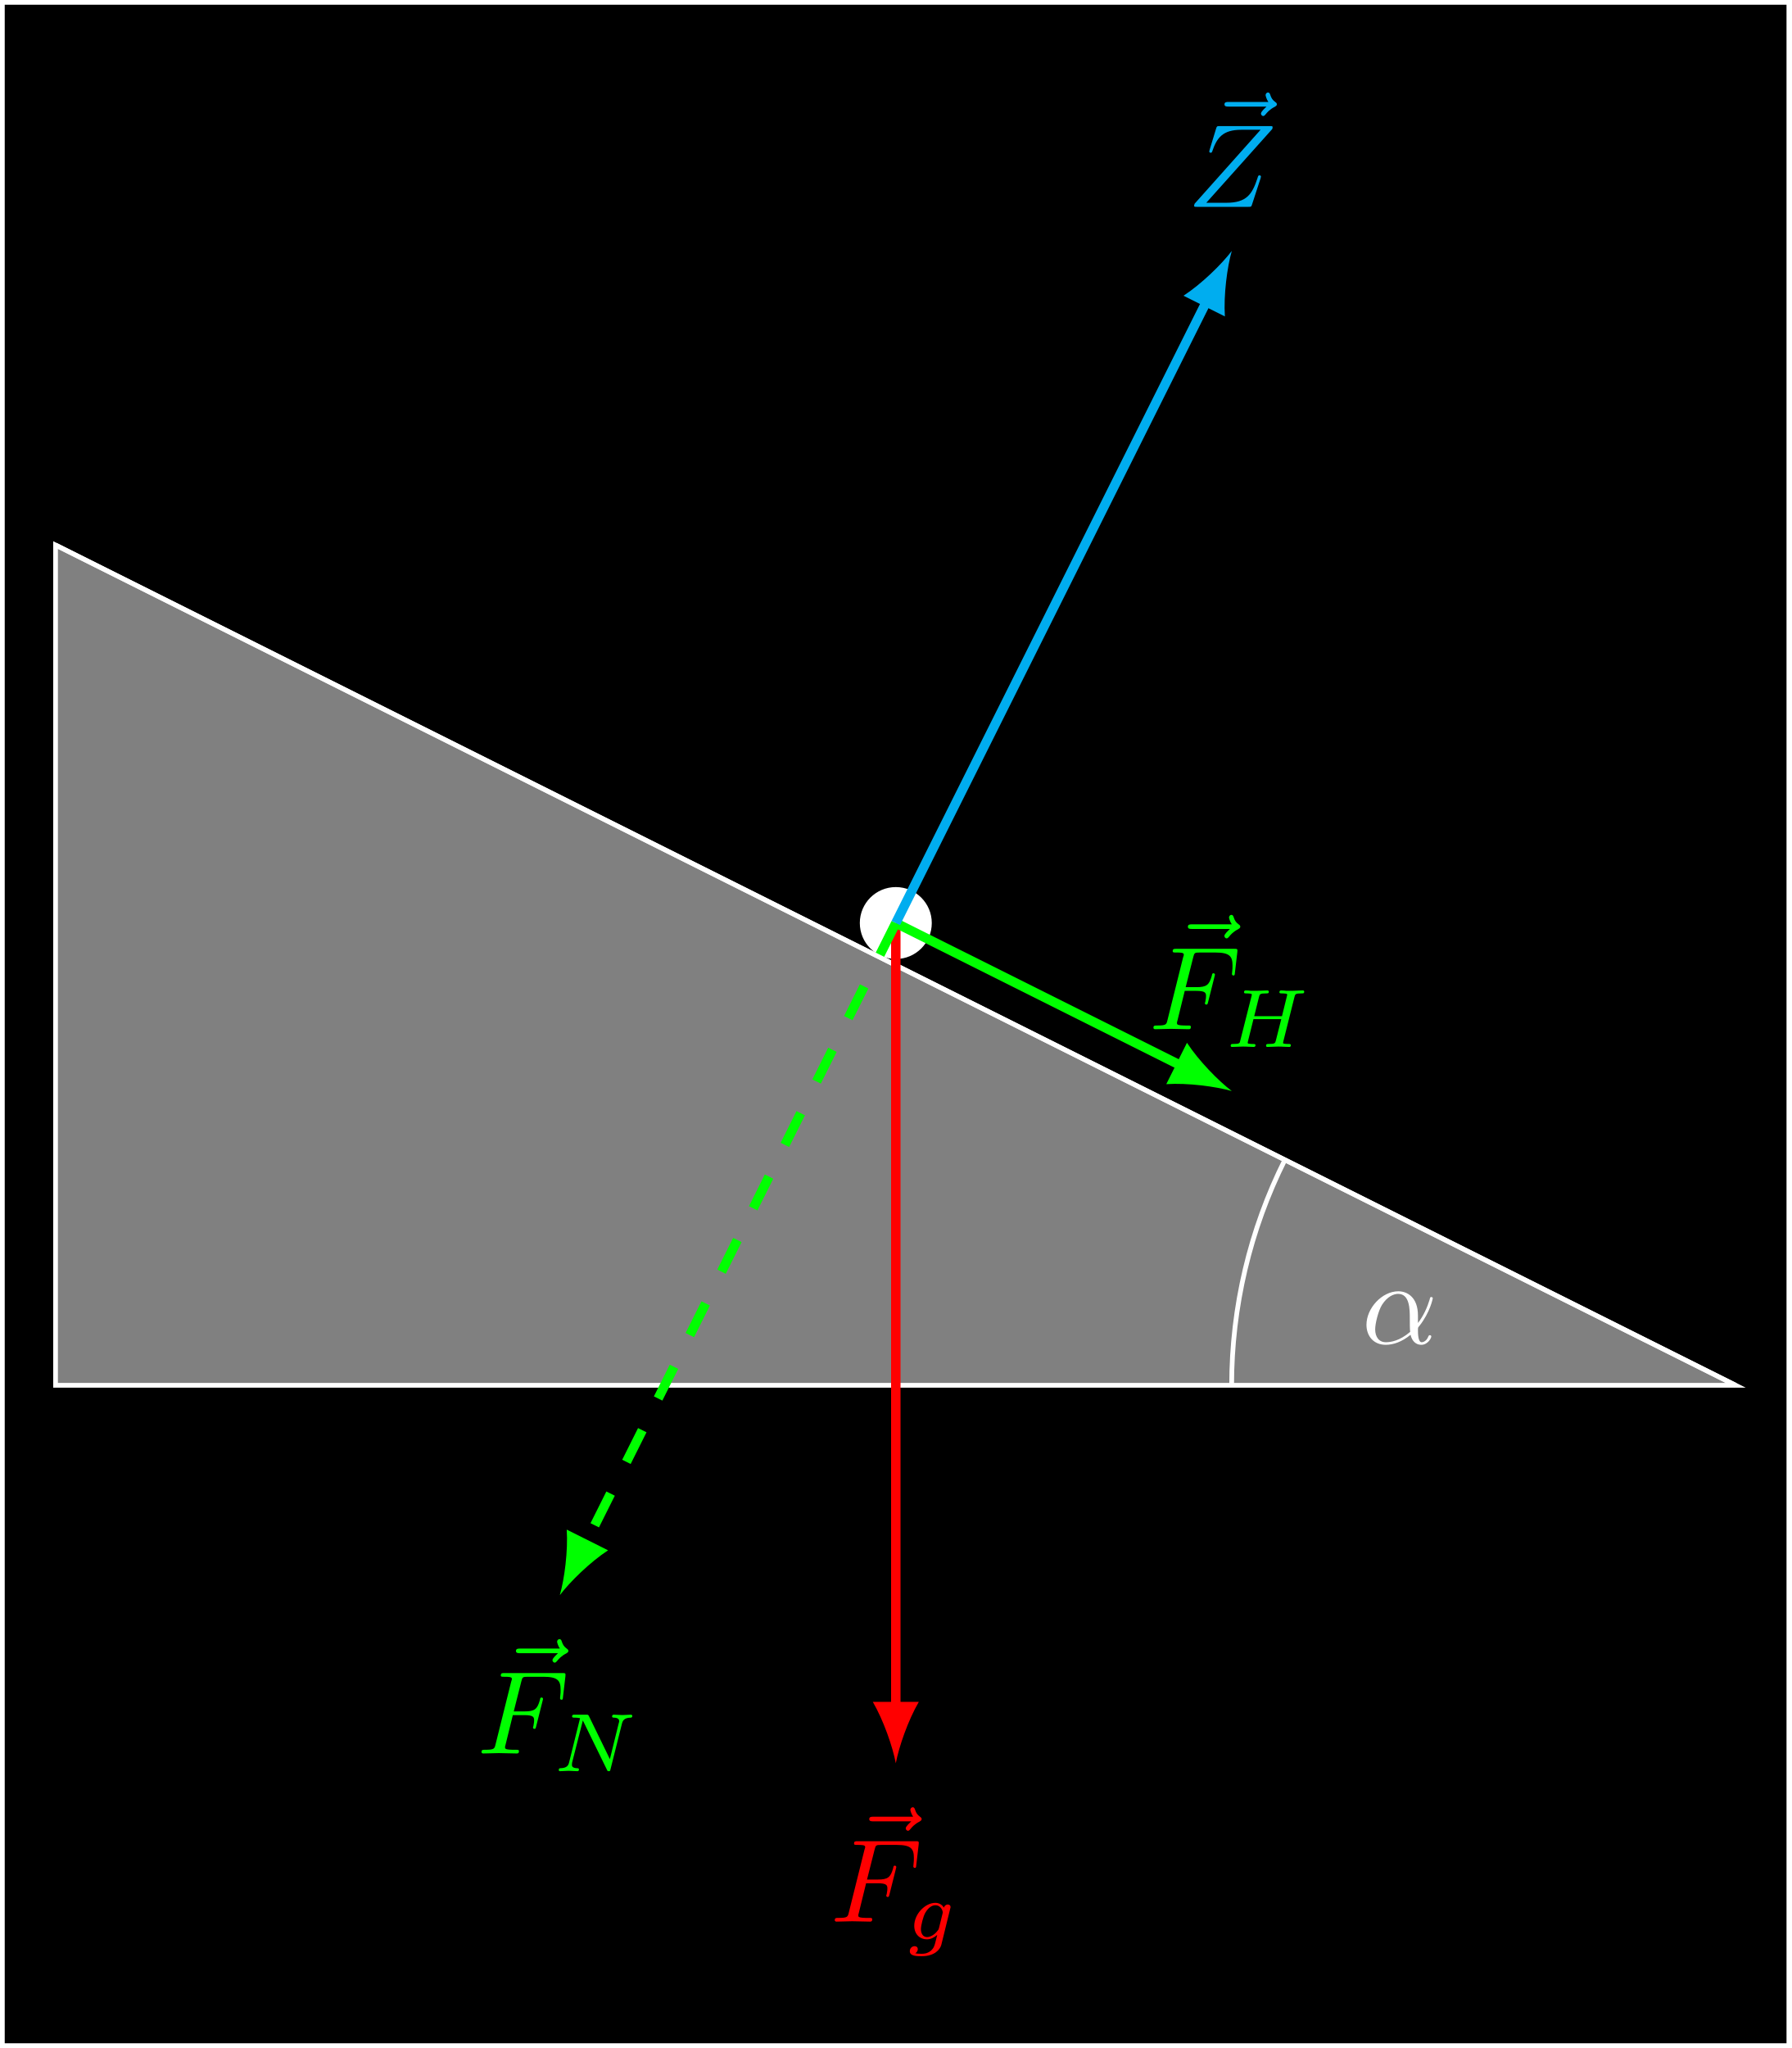
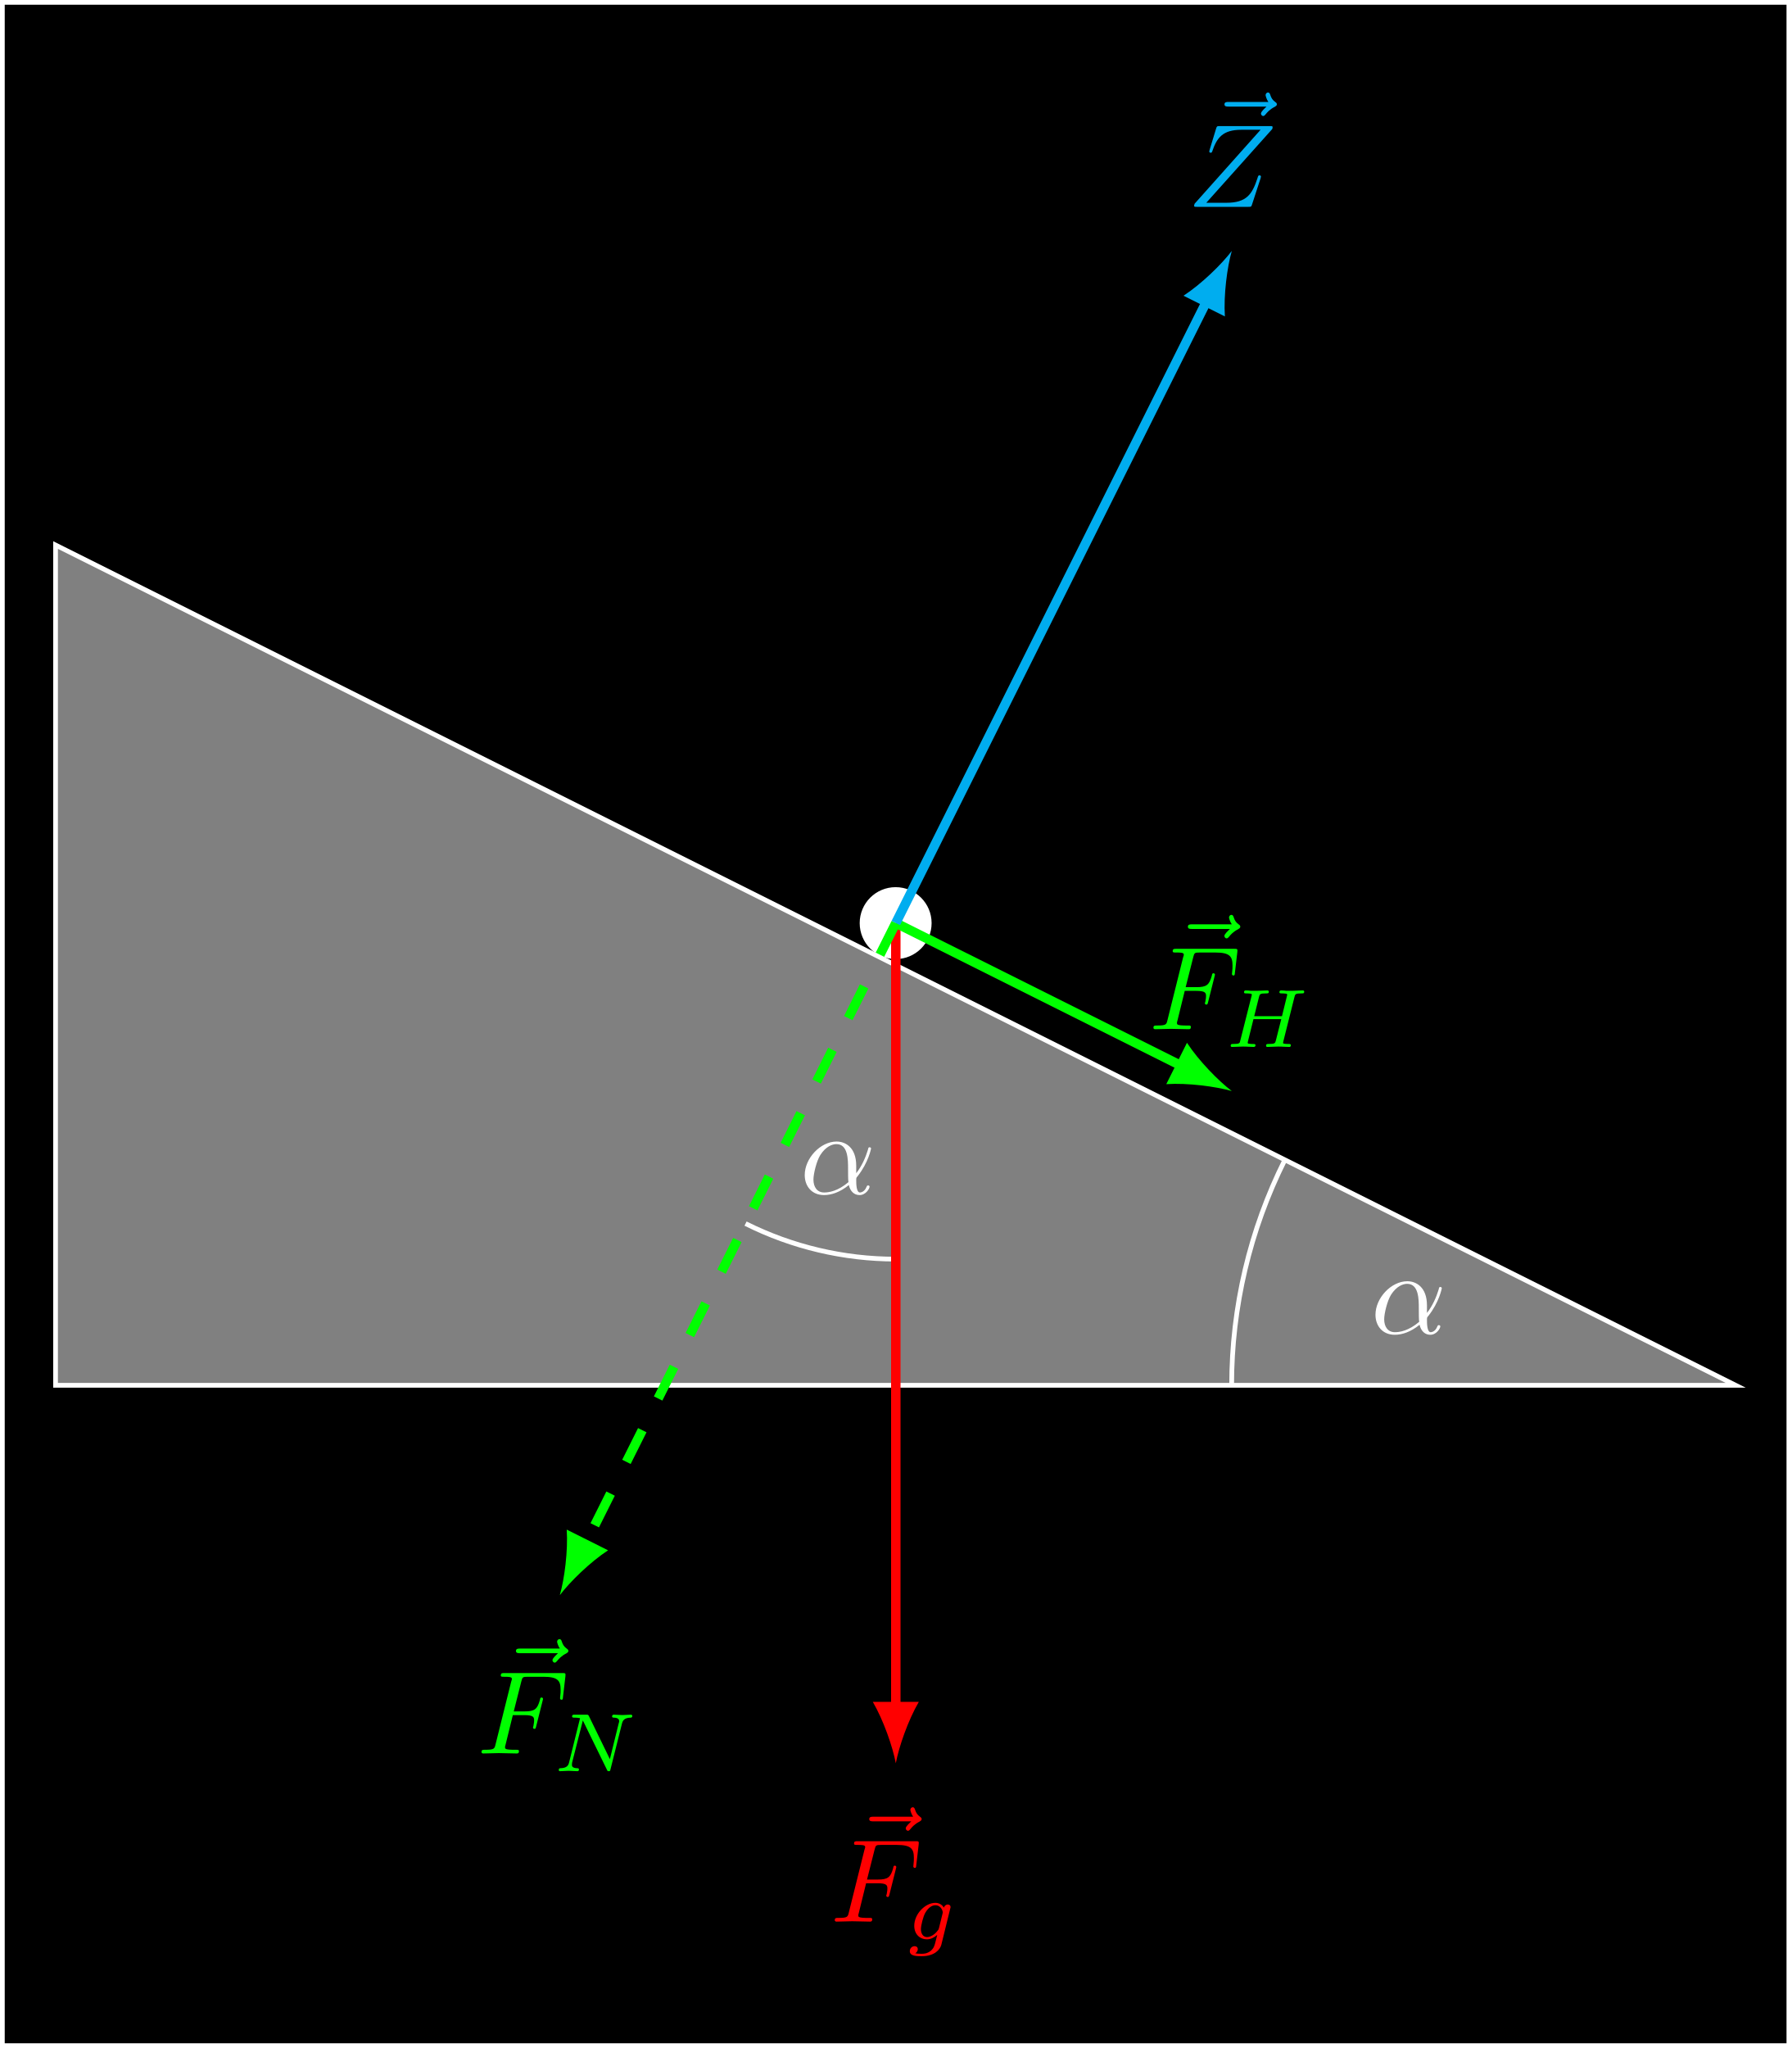
<svg xmlns="http://www.w3.org/2000/svg" xmlns:xlink="http://www.w3.org/1999/xlink" width="151.108pt" height="172.73pt" viewBox="0 0 151.108 172.73" version="1.1">
  <defs>
    <g>
      <symbol overflow="visible" id="glyph0-0">
        <path style="stroke:none;" d="" />
      </symbol>
      <symbol overflow="visible" id="glyph0-1">
        <path style="stroke:none;" d="M 4.75 -2.359 C 4.75 -3.922 3.828 -4.406 3.094 -4.406 C 1.719 -4.406 0.406 -2.984 0.406 -1.578 C 0.406 -0.641 1 0.109 2.031 0.109 C 2.656 0.109 3.375 -0.125 4.125 -0.734 C 4.25 -0.203 4.578 0.109 5.031 0.109 C 5.562 0.109 5.875 -0.438 5.875 -0.594 C 5.875 -0.672 5.812 -0.703 5.75 -0.703 C 5.688 -0.703 5.656 -0.672 5.625 -0.594 C 5.438 -0.109 5.078 -0.109 5.062 -0.109 C 4.75 -0.109 4.75 -0.891 4.75 -1.125 C 4.75 -1.328 4.75 -1.359 4.859 -1.469 C 5.797 -2.656 6 -3.812 6 -3.812 C 6 -3.844 5.984 -3.922 5.875 -3.922 C 5.781 -3.922 5.781 -3.891 5.734 -3.703 C 5.547 -3.078 5.219 -2.328 4.75 -1.734 Z M 4.094 -0.984 C 3.203 -0.219 2.438 -0.109 2.047 -0.109 C 1.453 -0.109 1.141 -0.562 1.141 -1.203 C 1.141 -1.688 1.406 -2.766 1.719 -3.266 C 2.188 -4 2.734 -4.188 3.078 -4.188 C 4.062 -4.188 4.062 -2.875 4.062 -2.109 C 4.062 -1.734 4.062 -1.156 4.094 -0.984 Z M 4.094 -0.984 " />
      </symbol>
      <symbol overflow="visible" id="glyph0-2">
        <path style="stroke:none;" d="M 5.359 -5.938 C 5.219 -5.797 4.891 -5.516 4.891 -5.344 C 4.891 -5.25 4.984 -5.141 5.078 -5.141 C 5.172 -5.141 5.219 -5.219 5.281 -5.281 C 5.391 -5.422 5.625 -5.703 6.062 -5.922 C 6.125 -5.969 6.234 -6.016 6.234 -6.125 C 6.234 -6.234 6.156 -6.281 6.094 -6.328 C 5.875 -6.484 5.766 -6.656 5.688 -6.891 C 5.656 -6.984 5.625 -7.125 5.484 -7.125 C 5.344 -7.125 5.281 -6.984 5.281 -6.906 C 5.281 -6.859 5.359 -6.547 5.516 -6.328 L 2.156 -6.328 C 2 -6.328 1.812 -6.328 1.812 -6.125 C 1.812 -5.938 2 -5.938 2.156 -5.938 Z M 5.359 -5.938 " />
      </symbol>
      <symbol overflow="visible" id="glyph0-3">
        <path style="stroke:none;" d="M 3.016 -3.234 L 3.984 -3.234 C 4.734 -3.234 4.812 -3.078 4.812 -2.797 C 4.812 -2.719 4.812 -2.609 4.75 -2.297 C 4.719 -2.25 4.719 -2.219 4.719 -2.188 C 4.719 -2.109 4.781 -2.078 4.828 -2.078 C 4.938 -2.078 4.938 -2.109 4.984 -2.281 L 5.531 -4.453 C 5.562 -4.562 5.562 -4.578 5.562 -4.609 C 5.562 -4.625 5.547 -4.719 5.438 -4.719 C 5.344 -4.719 5.328 -4.672 5.297 -4.5 C 5.078 -3.734 4.859 -3.547 4 -3.547 L 3.094 -3.547 L 3.734 -6.078 C 3.828 -6.438 3.844 -6.469 4.281 -6.469 L 5.594 -6.469 C 6.812 -6.469 7.047 -6.141 7.047 -5.375 C 7.047 -5.141 7.047 -5.109 7.016 -4.828 C 7 -4.703 7 -4.688 7 -4.656 C 7 -4.609 7.031 -4.531 7.125 -4.531 C 7.234 -4.531 7.234 -4.594 7.25 -4.781 L 7.453 -6.516 C 7.484 -6.781 7.438 -6.781 7.188 -6.781 L 2.297 -6.781 C 2.109 -6.781 2 -6.781 2 -6.578 C 2 -6.469 2.094 -6.469 2.281 -6.469 C 2.656 -6.469 2.938 -6.469 2.938 -6.297 C 2.938 -6.25 2.938 -6.234 2.875 -6.047 L 1.562 -0.781 C 1.469 -0.391 1.453 -0.312 0.656 -0.312 C 0.484 -0.312 0.375 -0.312 0.375 -0.125 C 0.375 0 0.5 0 0.531 0 C 0.812 0 1.562 -0.031 1.844 -0.031 C 2.172 -0.031 3 0 3.328 0 C 3.422 0 3.531 0 3.531 -0.188 C 3.531 -0.266 3.484 -0.297 3.484 -0.297 C 3.453 -0.312 3.422 -0.312 3.203 -0.312 C 2.984 -0.312 2.938 -0.312 2.688 -0.328 C 2.391 -0.359 2.359 -0.406 2.359 -0.531 C 2.359 -0.547 2.359 -0.609 2.406 -0.75 Z M 3.016 -3.234 " />
      </symbol>
      <symbol overflow="visible" id="glyph0-4">
        <path style="stroke:none;" d="M 7.172 -6.562 C 7.188 -6.609 7.203 -6.656 7.203 -6.719 C 7.203 -6.812 7.156 -6.812 6.953 -6.812 L 2.75 -6.812 C 2.516 -6.812 2.5 -6.797 2.438 -6.609 L 1.891 -4.812 C 1.875 -4.766 1.859 -4.688 1.859 -4.672 C 1.859 -4.672 1.859 -4.562 1.984 -4.562 C 2.078 -4.562 2.094 -4.641 2.109 -4.672 C 2.5 -5.844 3.016 -6.5 4.562 -6.5 L 6.188 -6.5 L 0.625 -0.266 C 0.625 -0.266 0.578 -0.125 0.578 -0.094 C 0.578 0 0.641 0 0.828 0 L 5.156 0 C 5.406 0 5.406 -0.016 5.469 -0.203 L 6.188 -2.406 C 6.188 -2.438 6.219 -2.516 6.219 -2.547 C 6.219 -2.609 6.188 -2.656 6.094 -2.656 C 6 -2.656 5.984 -2.625 5.922 -2.406 C 5.484 -1.062 5 -0.344 3.312 -0.344 L 1.609 -0.344 Z M 7.172 -6.562 " />
      </symbol>
      <symbol overflow="visible" id="glyph1-0">
        <path style="stroke:none;" d="" />
      </symbol>
      <symbol overflow="visible" id="glyph1-1">
        <path style="stroke:none;" d="M 3.703 -2.578 C 3.734 -2.672 3.734 -2.703 3.734 -2.719 C 3.734 -2.875 3.609 -2.938 3.5 -2.938 C 3.344 -2.938 3.203 -2.812 3.172 -2.672 C 3.062 -2.859 2.828 -3.078 2.453 -3.078 C 1.594 -3.078 0.672 -2.141 0.672 -1.141 C 0.672 -0.422 1.156 0 1.734 0 C 2.062 0 2.359 -0.156 2.609 -0.375 L 2.453 0.25 C 2.375 0.547 2.328 0.734 2.062 0.969 C 1.75 1.219 1.453 1.219 1.281 1.219 C 0.969 1.219 0.875 1.203 0.75 1.172 C 0.922 1.094 0.969 0.922 0.969 0.828 C 0.969 0.656 0.844 0.578 0.703 0.578 C 0.5 0.578 0.297 0.734 0.297 1 C 0.297 1.422 0.906 1.422 1.297 1.422 C 2.391 1.422 2.844 0.859 2.953 0.469 Z M 2.75 -0.922 C 2.719 -0.828 2.719 -0.812 2.594 -0.672 C 2.359 -0.375 2.016 -0.188 1.75 -0.188 C 1.406 -0.188 1.234 -0.5 1.234 -0.859 C 1.234 -1.156 1.422 -1.938 1.609 -2.25 C 1.891 -2.734 2.219 -2.875 2.453 -2.875 C 2.953 -2.875 3.078 -2.359 3.078 -2.281 C 3.078 -2.266 3.078 -2.266 3.062 -2.188 Z M 2.75 -0.922 " />
      </symbol>
      <symbol overflow="visible" id="glyph1-2">
        <path style="stroke:none;" d="M 5.859 -4.188 C 5.922 -4.453 5.938 -4.516 6.453 -4.516 C 6.609 -4.516 6.688 -4.516 6.688 -4.656 C 6.688 -4.688 6.672 -4.766 6.578 -4.766 C 6.375 -4.766 5.875 -4.734 5.672 -4.734 C 5.547 -4.734 5.297 -4.734 5.188 -4.734 C 5.047 -4.75 4.875 -4.766 4.75 -4.766 C 4.703 -4.766 4.594 -4.766 4.594 -4.609 C 4.594 -4.516 4.688 -4.516 4.828 -4.516 C 4.828 -4.516 4.969 -4.516 5.094 -4.5 C 5.234 -4.484 5.25 -4.469 5.25 -4.391 C 5.25 -4.391 5.25 -4.344 5.219 -4.25 L 4.812 -2.594 L 2.469 -2.594 L 2.875 -4.219 C 2.938 -4.453 2.953 -4.516 3.484 -4.516 C 3.609 -4.516 3.703 -4.516 3.703 -4.656 C 3.703 -4.688 3.672 -4.766 3.594 -4.766 C 3.391 -4.766 2.875 -4.734 2.672 -4.734 C 2.562 -4.734 2.312 -4.734 2.188 -4.734 C 2.062 -4.75 1.891 -4.766 1.75 -4.766 C 1.719 -4.766 1.609 -4.766 1.609 -4.609 C 1.609 -4.516 1.688 -4.516 1.828 -4.516 C 1.844 -4.516 1.969 -4.516 2.094 -4.5 C 2.25 -4.484 2.266 -4.469 2.266 -4.391 C 2.266 -4.391 2.266 -4.344 2.234 -4.25 L 1.297 -0.547 C 1.25 -0.312 1.234 -0.25 0.688 -0.25 C 0.578 -0.25 0.484 -0.25 0.484 -0.109 C 0.484 -0.031 0.531 0 0.594 0 C 0.797 0 1.297 -0.031 1.5 -0.031 C 1.609 -0.031 1.859 -0.031 1.984 -0.016 C 2.125 -0.016 2.297 0 2.422 0 C 2.453 0 2.578 0 2.578 -0.141 C 2.578 -0.25 2.5 -0.25 2.344 -0.25 C 2.234 -0.25 2.203 -0.25 2.078 -0.266 C 1.922 -0.281 1.922 -0.297 1.922 -0.375 C 1.922 -0.375 1.922 -0.422 1.953 -0.516 L 2.406 -2.344 L 4.75 -2.344 L 4.297 -0.547 C 4.234 -0.312 4.219 -0.25 3.672 -0.25 C 3.562 -0.25 3.469 -0.25 3.469 -0.109 C 3.469 -0.031 3.516 0 3.578 0 C 3.781 0 4.281 -0.031 4.484 -0.031 C 4.609 -0.031 4.844 -0.031 4.969 -0.016 C 5.109 -0.016 5.281 0 5.422 0 C 5.453 0 5.562 0 5.562 -0.141 C 5.562 -0.25 5.484 -0.25 5.328 -0.25 C 5.219 -0.25 5.188 -0.25 5.062 -0.266 C 4.906 -0.281 4.906 -0.297 4.906 -0.375 C 4.906 -0.406 4.938 -0.484 4.938 -0.516 Z M 5.859 -4.188 " />
      </symbol>
      <symbol overflow="visible" id="glyph1-3">
        <path style="stroke:none;" d="M 5.812 -4 C 5.875 -4.266 6 -4.5 6.547 -4.516 C 6.578 -4.516 6.688 -4.516 6.688 -4.656 C 6.688 -4.703 6.656 -4.766 6.578 -4.766 C 6.359 -4.766 6.094 -4.734 5.859 -4.734 C 5.688 -4.734 5.297 -4.766 5.125 -4.766 C 5.094 -4.766 4.984 -4.766 4.984 -4.609 C 4.984 -4.516 5.078 -4.516 5.141 -4.516 C 5.469 -4.5 5.578 -4.391 5.578 -4.219 C 5.578 -4.172 5.578 -4.125 5.547 -4.062 L 4.797 -1.016 L 3.031 -4.641 C 2.969 -4.766 2.953 -4.766 2.781 -4.766 L 1.828 -4.766 C 1.703 -4.766 1.609 -4.766 1.609 -4.609 C 1.609 -4.516 1.688 -4.516 1.844 -4.516 C 1.984 -4.516 2.141 -4.5 2.281 -4.469 L 1.359 -0.75 C 1.297 -0.484 1.172 -0.266 0.625 -0.25 C 0.578 -0.25 0.484 -0.25 0.484 -0.109 C 0.484 -0.031 0.531 0 0.578 0 C 0.812 0 1.078 -0.031 1.312 -0.031 C 1.484 -0.031 1.875 0 2.047 0 C 2.125 0 2.188 -0.031 2.188 -0.141 C 2.188 -0.25 2.109 -0.25 2.031 -0.25 C 1.594 -0.266 1.594 -0.453 1.594 -0.547 C 1.594 -0.578 1.594 -0.609 1.609 -0.719 L 2.516 -4.281 L 4.547 -0.125 C 4.594 0 4.625 0 4.703 0 C 4.812 0 4.812 -0.016 4.844 -0.141 Z M 5.812 -4 " />
      </symbol>
    </g>
    <clipPath id="clip1">
      <path d="M 0 0 L 151 0 L 151 172.73 L 0 172.73 Z M 0 0 " />
    </clipPath>
    <clipPath id="clip2">
      <path d="M 0 40 L 151.109 40 L 151.109 123 L 0 123 Z M 0 40 " />
    </clipPath>
  </defs>
  <g id="surface1">
    <g clip-path="url(#clip1)" clip-rule="nonzero">
      <path style=" stroke:none;fill-rule:nonzero;fill:rgb(0%,0%,0%);fill-opacity:1;" d="M 0.199 172.531 L 0.199 0.199 L 150.91 0.199 L 150.91 172.531 Z M 0.199 172.531 " />
    </g>
    <path style="fill:none;stroke-width:0.399;stroke-linecap:butt;stroke-linejoin:miter;stroke:rgb(100%,100%,100%);stroke-opacity:1;stroke-miterlimit:10;" d="M -4.489 -55.697 L -4.489 116.635 L 146.222 116.635 L 146.222 -55.697 Z M -4.489 -55.697 " transform="matrix(1,0,0,-1,4.688,116.834)" />
    <path style=" stroke:none;fill-rule:nonzero;fill:rgb(50%,50%,50%);fill-opacity:1;" d="M 4.688 116.836 L 146.422 116.836 L 4.688 45.969 Z M 4.688 116.836 " />
    <g clip-path="url(#clip2)" clip-rule="nonzero">
      <path style="fill:none;stroke-width:0.399;stroke-linecap:butt;stroke-linejoin:miter;stroke:rgb(100%,100%,100%);stroke-opacity:1;stroke-miterlimit:10;" d="M -0.001 -0.002 L 141.734 -0.002 L -0.001 70.865 Z M -0.001 -0.002 " transform="matrix(1,0,0,-1,4.688,116.834)" />
-       <path style="fill:none;stroke-width:0.399;stroke-linecap:butt;stroke-linejoin:miter;stroke:rgb(100%,100%,100%);stroke-opacity:1;stroke-miterlimit:10;" d="M 141.734 -0.002 L -0.001 70.865 " transform="matrix(1,0,0,-1,4.688,116.834)" />
    </g>
-     <path style="fill:none;stroke-width:0.399;stroke-linecap:butt;stroke-linejoin:miter;stroke:rgb(100%,100%,100%);stroke-opacity:1;stroke-miterlimit:10;" d="M 103.718 19.037 C 100.757 13.131 99.214 6.607 99.214 -0.002 " transform="matrix(1,0,0,-1,4.688,116.834)" />
+     <path style="fill-rule:nonzero;fill:rgb(100%,100%,100%);fill-opacity:1;stroke-width:0.399;stroke-linecap:butt;stroke-linejoin:miter;stroke:rgb(100%,100%,100%);stroke-opacity:1;stroke-miterlimit:10;" d="M 73.703 38.979 C 73.703 40.541 72.433 41.811 70.867 41.811 C 69.3 41.811 68.035 40.541 68.035 38.979 C 68.035 37.412 69.3 36.143 70.867 36.143 C 72.433 36.143 73.703 37.412 73.703 38.979 Z M 73.703 38.979 " transform="matrix(1,0,0,-1,4.688,116.834)" />
+     <path style="fill:none;stroke-width:0.399;stroke-linecap:butt;stroke-linejoin:miter;stroke:rgb(100%,100%,100%);stroke-opacity:1;stroke-miterlimit:10;" d="M 103.707 19.014 C 100.753 13.111 99.214 6.596 99.214 -0.002 " transform="matrix(1,0,0,-1,4.688,116.834)" />
    <g style="fill:rgb(100%,100%,100%);fill-opacity:1;">
-       <use xlink:href="#glyph0-1" x="114.869" y="113.314" />
+       <use xlink:href="#glyph0-1" x="115.629" y="112.467" />
    </g>
-     <path style="fill-rule:nonzero;fill:rgb(100%,100%,100%);fill-opacity:1;stroke-width:0.399;stroke-linecap:butt;stroke-linejoin:miter;stroke:rgb(100%,100%,100%);stroke-opacity:1;stroke-miterlimit:10;" d="M 73.718 38.986 C 73.718 40.549 72.449 41.818 70.882 41.818 C 69.316 41.818 68.046 40.549 68.046 38.986 C 68.046 37.42 69.316 36.15 70.882 36.15 C 72.449 36.15 73.718 37.42 73.718 38.986 Z M 73.718 38.986 " transform="matrix(1,0,0,-1,4.688,116.834)" />
+     <path style="fill:none;stroke-width:0.399;stroke-linecap:butt;stroke-linejoin:miter;stroke:rgb(100%,100%,100%);stroke-opacity:1;stroke-miterlimit:10;" d="M 70.882 10.639 C 66.484 10.639 62.14 11.666 58.207 13.635 " transform="matrix(1,0,0,-1,4.688,116.834)" />
+     <g style="fill:rgb(100%,100%,100%);fill-opacity:1;">
+       <use xlink:href="#glyph0-1" x="67.481" y="100.684" />
+     </g>
    <path style="fill:none;stroke-width:0.797;stroke-linecap:butt;stroke-linejoin:miter;stroke:rgb(100%,0%,0%);stroke-opacity:1;stroke-miterlimit:10;" d="M 70.882 38.986 L 70.882 -27.221 " transform="matrix(1,0,0,-1,4.688,116.834)" />
    <path style=" stroke:none;fill-rule:nonzero;fill:rgb(100%,0%,0%);fill-opacity:1;" d="M 75.57 148.715 C 75.828 147.336 76.605 145.09 77.512 143.535 L 73.629 143.535 C 74.535 145.09 75.312 147.336 75.57 148.715 " />
    <g style="fill:rgb(100%,0%,0%);fill-opacity:1;">
      <use xlink:href="#glyph0-2" x="71.517" y="159.552" />
    </g>
    <g style="fill:rgb(100%,0%,0%);fill-opacity:1;">
      <use xlink:href="#glyph0-3" x="70.048" y="162.07" />
    </g>
    <g style="fill:rgb(100%,0%,0%);fill-opacity:1;">
      <use xlink:href="#glyph1-1" x="76.455" y="163.565" />
    </g>
    <path style="fill:none;stroke-width:0.797;stroke-linecap:butt;stroke-linejoin:miter;stroke:rgb(0%,100%,0%);stroke-opacity:1;stroke-miterlimit:10;" d="M 70.882 38.986 L 95.039 26.908 " transform="matrix(1,0,0,-1,4.688,116.834)" />
    <path style=" stroke:none;fill-rule:nonzero;fill:rgb(0%,100%,0%);fill-opacity:1;" d="M 103.914 92.02 C 102.789 91.164 101.121 89.461 100.133 87.949 L 98.387 91.438 C 100.191 91.32 102.555 91.633 103.914 92.02 " />
    <g style="fill:rgb(0%,100%,0%);fill-opacity:1;">
      <use xlink:href="#glyph0-2" x="98.398" y="84.287" />
    </g>
    <g style="fill:rgb(0%,100%,0%);fill-opacity:1;">
      <use xlink:href="#glyph0-3" x="96.929" y="86.805" />
    </g>
    <g style="fill:rgb(0%,100%,0%);fill-opacity:1;">
      <use xlink:href="#glyph1-2" x="103.336" y="88.3" />
    </g>
    <path style="fill:none;stroke-width:0.797;stroke-linecap:butt;stroke-linejoin:miter;stroke:rgb(0%,100%,0%);stroke-opacity:1;stroke-dasharray:2.989,2.989;stroke-miterlimit:10;" d="M 70.882 38.986 L 44.632 -13.514 " transform="matrix(1,0,0,-1,4.688,116.834)" />
    <path style=" stroke:none;fill-rule:nonzero;fill:rgb(0%,100%,0%);fill-opacity:1;" d="M 47.227 134.535 C 48.082 133.41 49.785 131.742 51.297 130.754 L 47.809 129.008 C 47.926 130.812 47.617 133.176 47.227 134.535 " />
    <g style="fill:rgb(0%,100%,0%);fill-opacity:1;">
      <use xlink:href="#glyph0-2" x="41.715" y="145.37" />
    </g>
    <g style="fill:rgb(0%,100%,0%);fill-opacity:1;">
      <use xlink:href="#glyph0-3" x="40.246" y="147.889" />
    </g>
    <g style="fill:rgb(0%,100%,0%);fill-opacity:1;">
      <use xlink:href="#glyph1-3" x="46.653" y="149.383" />
    </g>
    <path style="fill:none;stroke-width:0.797;stroke-linecap:butt;stroke-linejoin:miter;stroke:rgb(0%,67.839%,93.729%);stroke-opacity:1;stroke-miterlimit:10;" d="M 70.882 38.986 L 97.132 91.482 " transform="matrix(1,0,0,-1,4.688,116.834)" />
    <path style=" stroke:none;fill-rule:nonzero;fill:rgb(0%,67.839%,93.729%);fill-opacity:1;" d="M 103.914 21.164 C 103.059 22.289 101.355 23.953 99.84 24.941 L 103.332 26.688 C 103.215 24.887 103.523 22.52 103.914 21.164 " />
    <g style="fill:rgb(0%,67.839%,93.729%);fill-opacity:1;">
      <use xlink:href="#glyph0-2" x="101.484" y="14.927" />
    </g>
    <g style="fill:rgb(0%,67.839%,93.729%);fill-opacity:1;">
      <use xlink:href="#glyph0-4" x="100.154" y="17.446" />
    </g>
  </g>
</svg>
